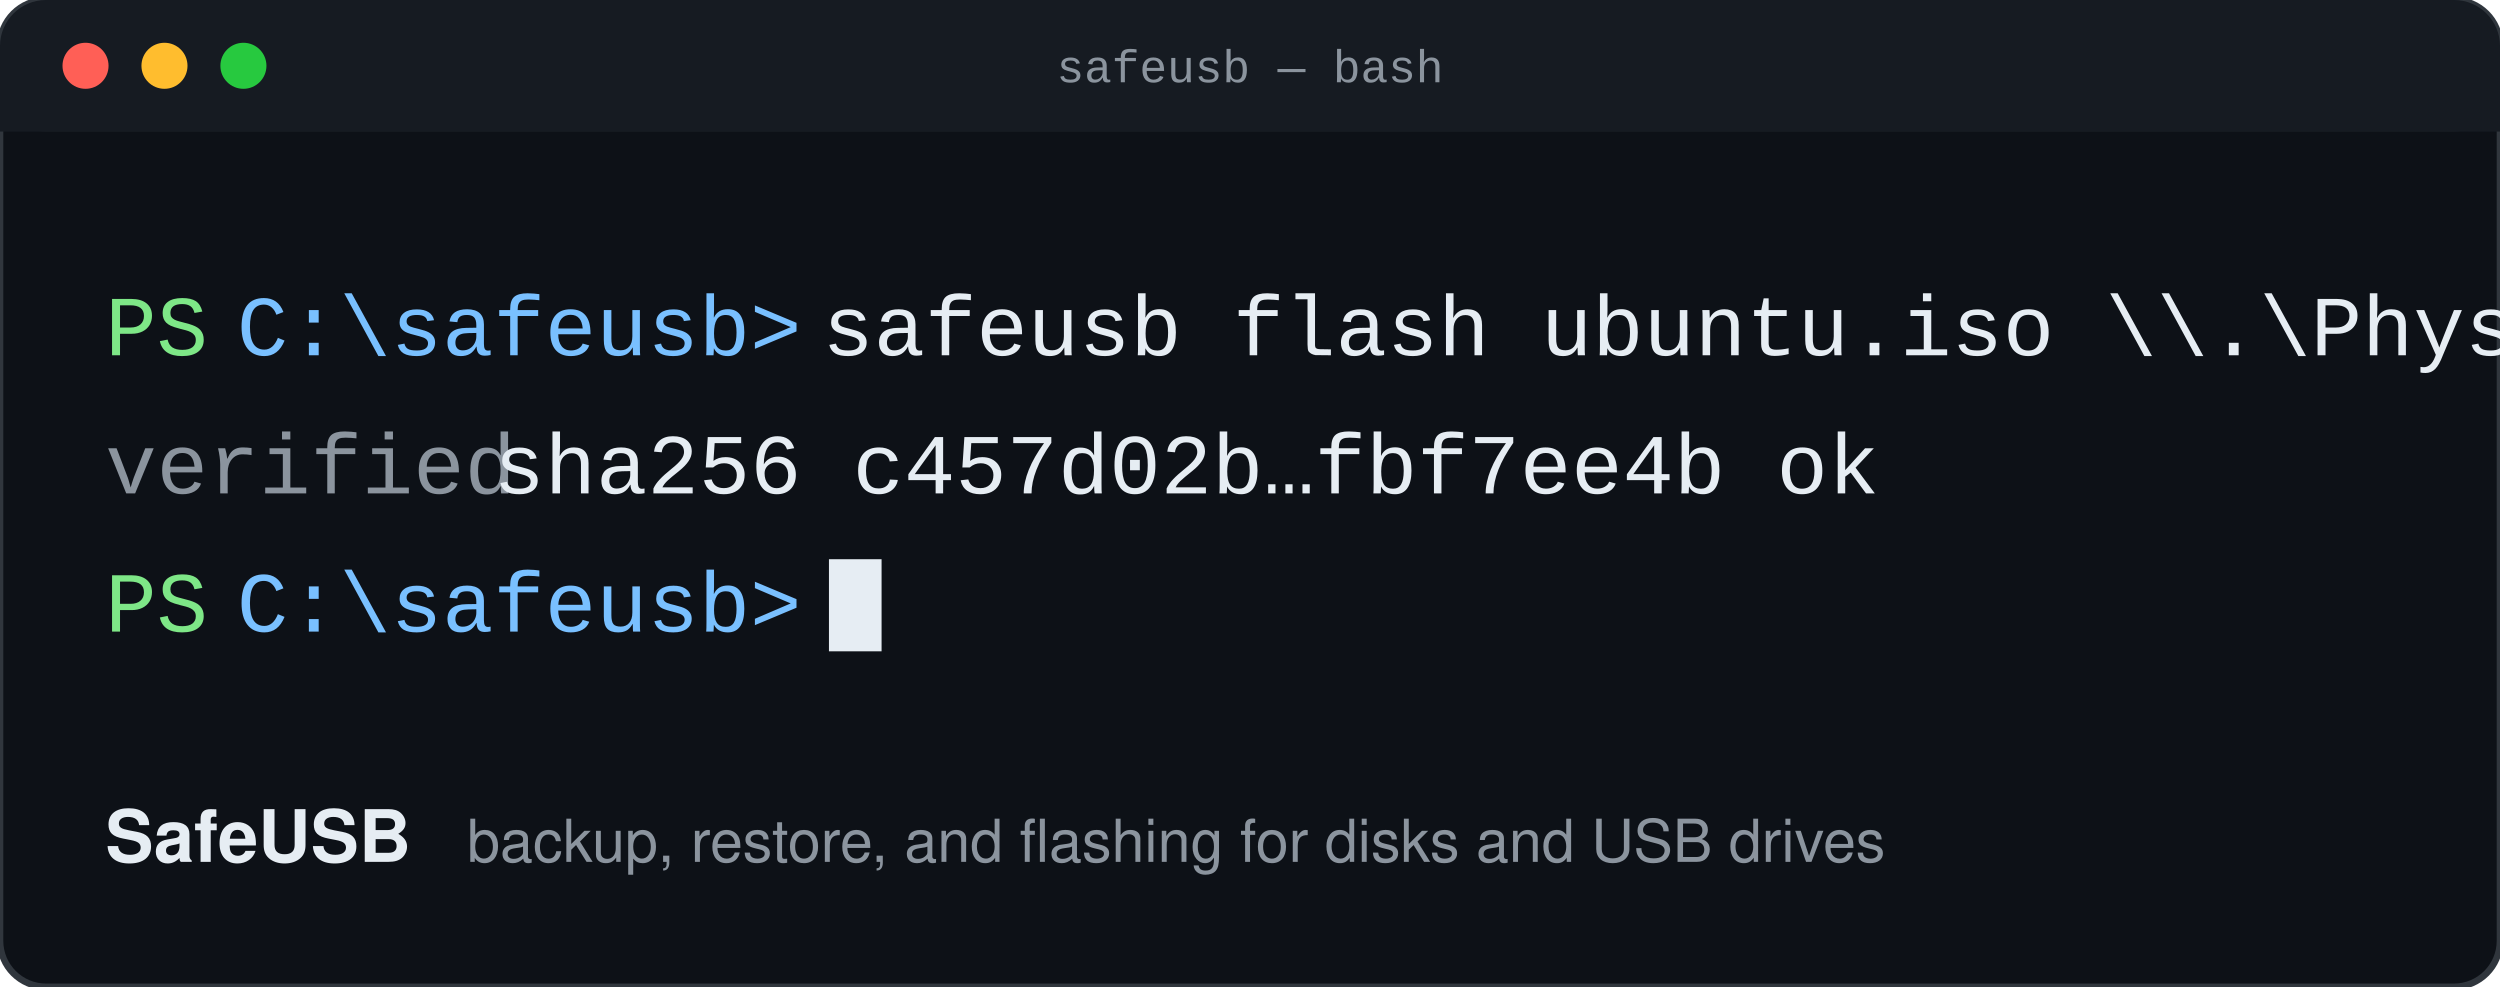
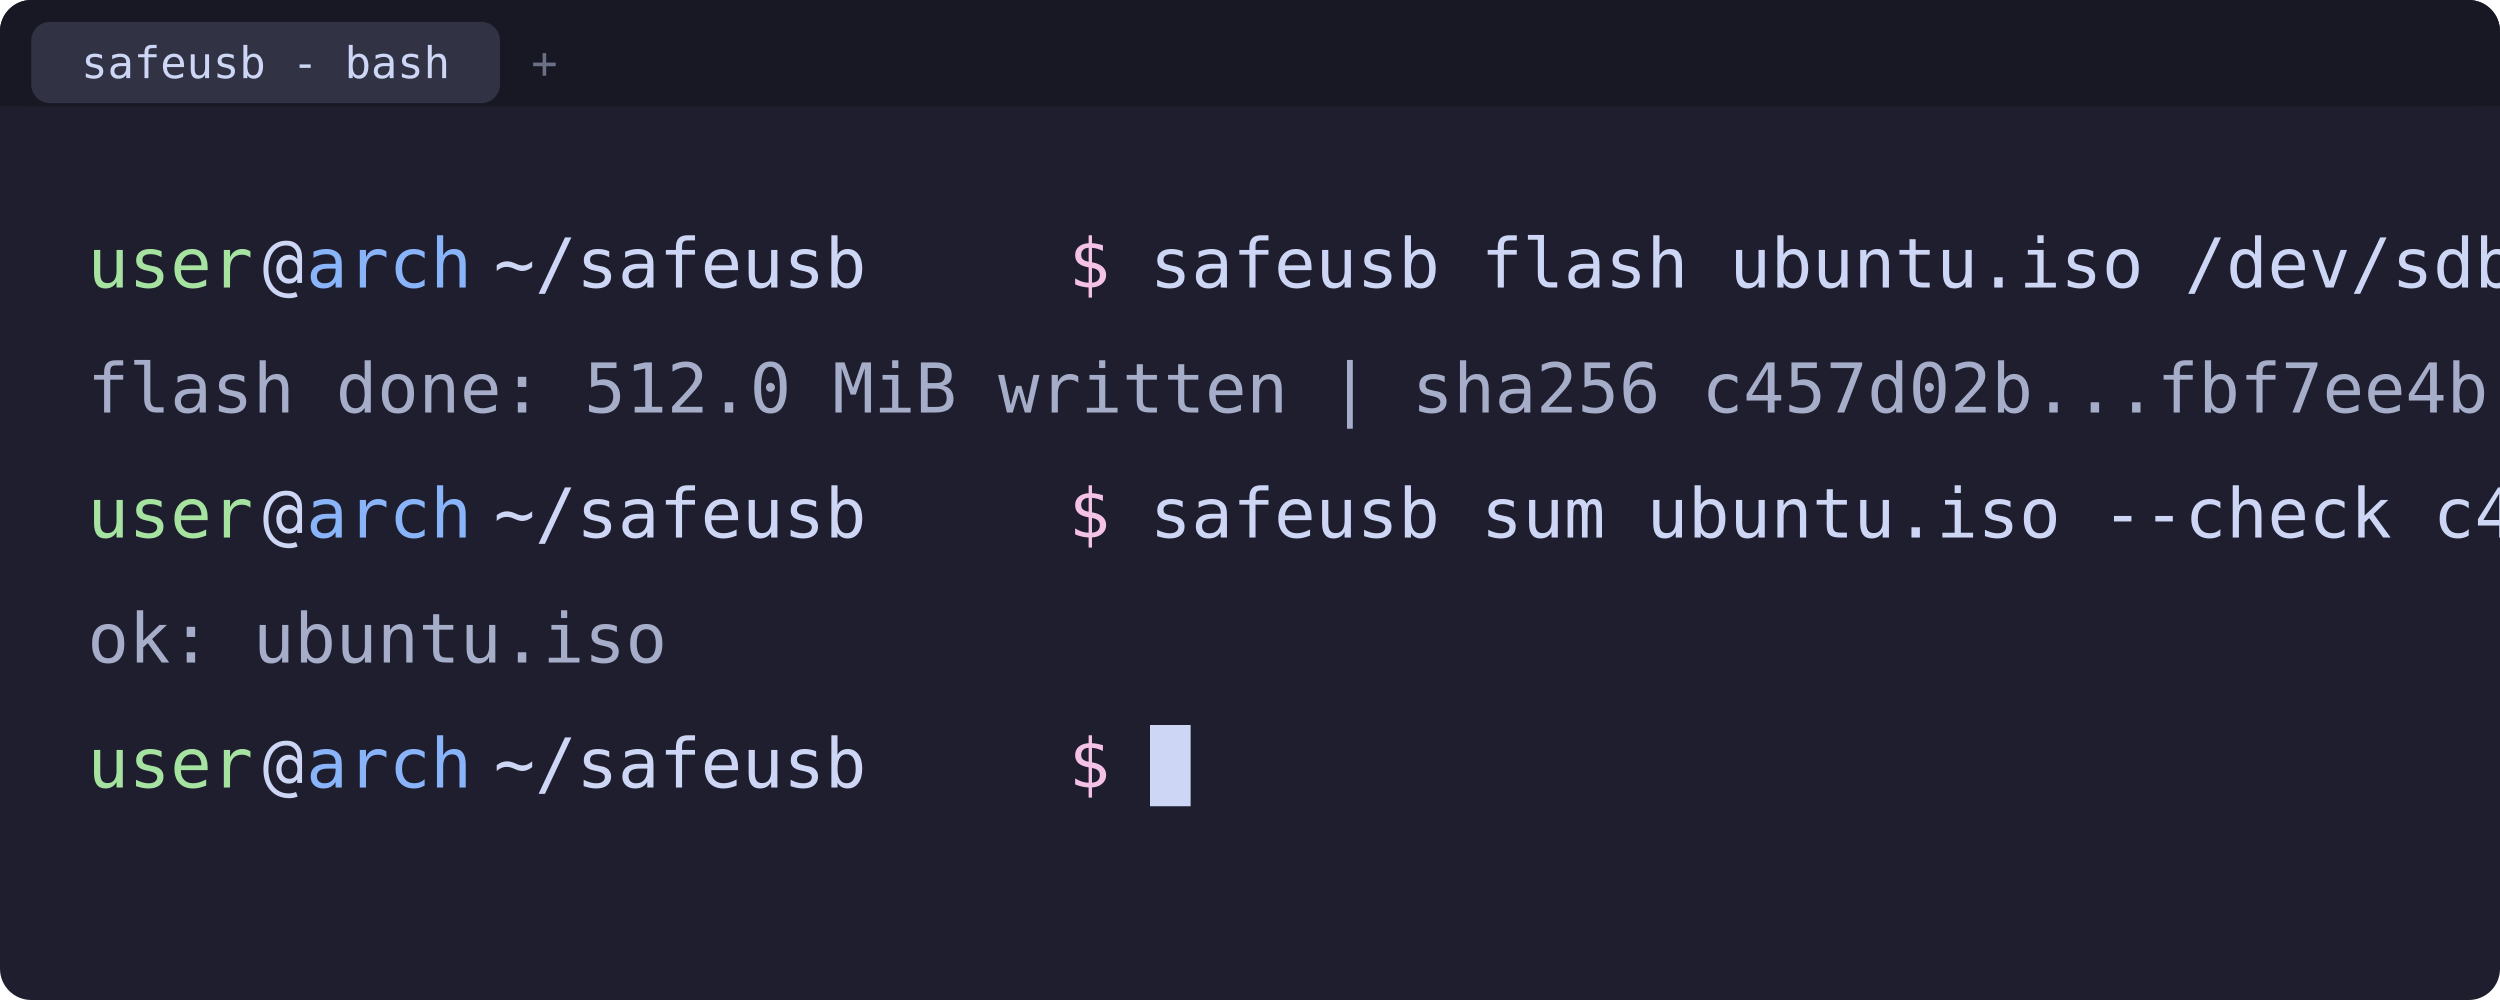
- <svg xmlns="http://www.w3.org/2000/svg" width="760" height="300" viewBox="0 0 760 300">
-   <rect x="0" y="0" width="760" height="300" rx="14" fill="#0d1117" stroke="#30363d" stroke-width="2" />
-   <rect x="0" y="0" width="760" height="40" rx="14" fill="#161b22" />
-   <rect x="0" y="26" width="760" height="14" fill="#161b22" />
-   <circle cx="26" cy="20" r="7" fill="#ff5f56" />
-   <circle cx="50" cy="20" r="7" fill="#ffbd2e" />
-   <circle cx="74" cy="20" r="7" fill="#27c93f" />
-   <text x="380" y="25" text-anchor="middle" font-family="Consolas, 'Cascadia Mono', 'Courier New', monospace" font-size="14" fill="#8b949e">safeusb — bash</text>
-   <g font-family="Consolas, 'Cascadia Mono', 'Courier New', monospace" font-size="26">
-     <text x="32" y="108" fill="#7ee787">PS</text>
-     <text x="72" y="108" fill="#79c0ff">C:\safeusb&gt;</text>
-     <text x="250" y="108" fill="#e6edf3">safeusb flash ubuntu.iso \\.\PhysicalDrive1</text>
-     <text x="32" y="150" fill="#8b949e">verified</text>
-     <text x="150" y="150" fill="#e6edf3">sha256 c457d02b…fbf7ee4b  ok</text>
-     <text x="32" y="192" fill="#7ee787">PS</text>
-     <text x="72" y="192" fill="#79c0ff">C:\safeusb&gt;</text>
-     <rect x="252" y="170" width="16" height="28" fill="#e6edf3" />
+ <svg xmlns="http://www.w3.org/2000/svg" width="800" height="320" viewBox="0 0 800 320">
+   <rect x="0" y="0" width="800" height="320" rx="10" fill="#1e1e2e" />
+   <rect x="0" y="0" width="800" height="34" rx="10" fill="#181825" />
+   <rect x="0" y="22" width="800" height="12" fill="#181825" />
+   <rect x="10" y="7" width="150" height="26" rx="6" fill="#313244" />
+   <text x="85" y="25" text-anchor="middle" font-family="JetBrains Mono, Cascadia Mono, DejaVu Sans Mono, monospace" font-size="14" fill="#cdd6f4">safeusb - bash</text>
+   <text x="170" y="25" font-family="JetBrains Mono, Cascadia Mono, DejaVu Sans Mono, monospace" font-size="14" fill="#6c7086">+</text>
+   <g font-family="JetBrains Mono, Cascadia Mono, DejaVu Sans Mono, monospace" font-size="22">
+     <text x="28" y="92" fill="#a6e3a1">user</text>
+     <text x="84" y="92" fill="#cdd6f4">@</text>
+     <text x="98" y="92" fill="#89b4fa">arch</text>
+     <text x="158" y="92" fill="#cdd6f4"> ~/safeusb</text>
+     <text x="342" y="92" fill="#f5c2e7">$</text>
+     <text x="368" y="92" fill="#cdd6f4">safeusb flash ubuntu.iso /dev/sdb</text>
+     <text x="28" y="132" fill="#a6adc8">flash done: 512.0 MiB written | sha256 c457d02b...fbf7ee4b | verified yes</text>
+     <text x="28" y="172" fill="#a6e3a1">user</text>
+     <text x="84" y="172" fill="#cdd6f4">@</text>
+     <text x="98" y="172" fill="#89b4fa">arch</text>
+     <text x="158" y="172" fill="#cdd6f4"> ~/safeusb</text>
+     <text x="342" y="172" fill="#f5c2e7">$</text>
+     <text x="368" y="172" fill="#cdd6f4">safeusb sum ubuntu.iso --check c457d02b</text>
+     <text x="28" y="212" fill="#a6adc8">ok: ubuntu.iso</text>
+     <text x="28" y="252" fill="#a6e3a1">user</text>
+     <text x="84" y="252" fill="#cdd6f4">@</text>
+     <text x="98" y="252" fill="#89b4fa">arch</text>
+     <text x="158" y="252" fill="#cdd6f4"> ~/safeusb</text>
+     <text x="342" y="252" fill="#f5c2e7">$</text>
+     <rect x="368" y="232" width="13" height="26" fill="#cdd6f4" />
  </g>
-   <text x="32" y="262" font-family="Segoe UI, Helvetica, Arial, sans-serif" font-size="22" font-weight="700" fill="#e6edf3">SafeUSB</text>
-   <text x="142" y="262" font-family="Segoe UI, Helvetica, Arial, sans-serif" font-size="18" fill="#8b949e">backup, restore, and flashing for disks and USB drives</text>
</svg>
